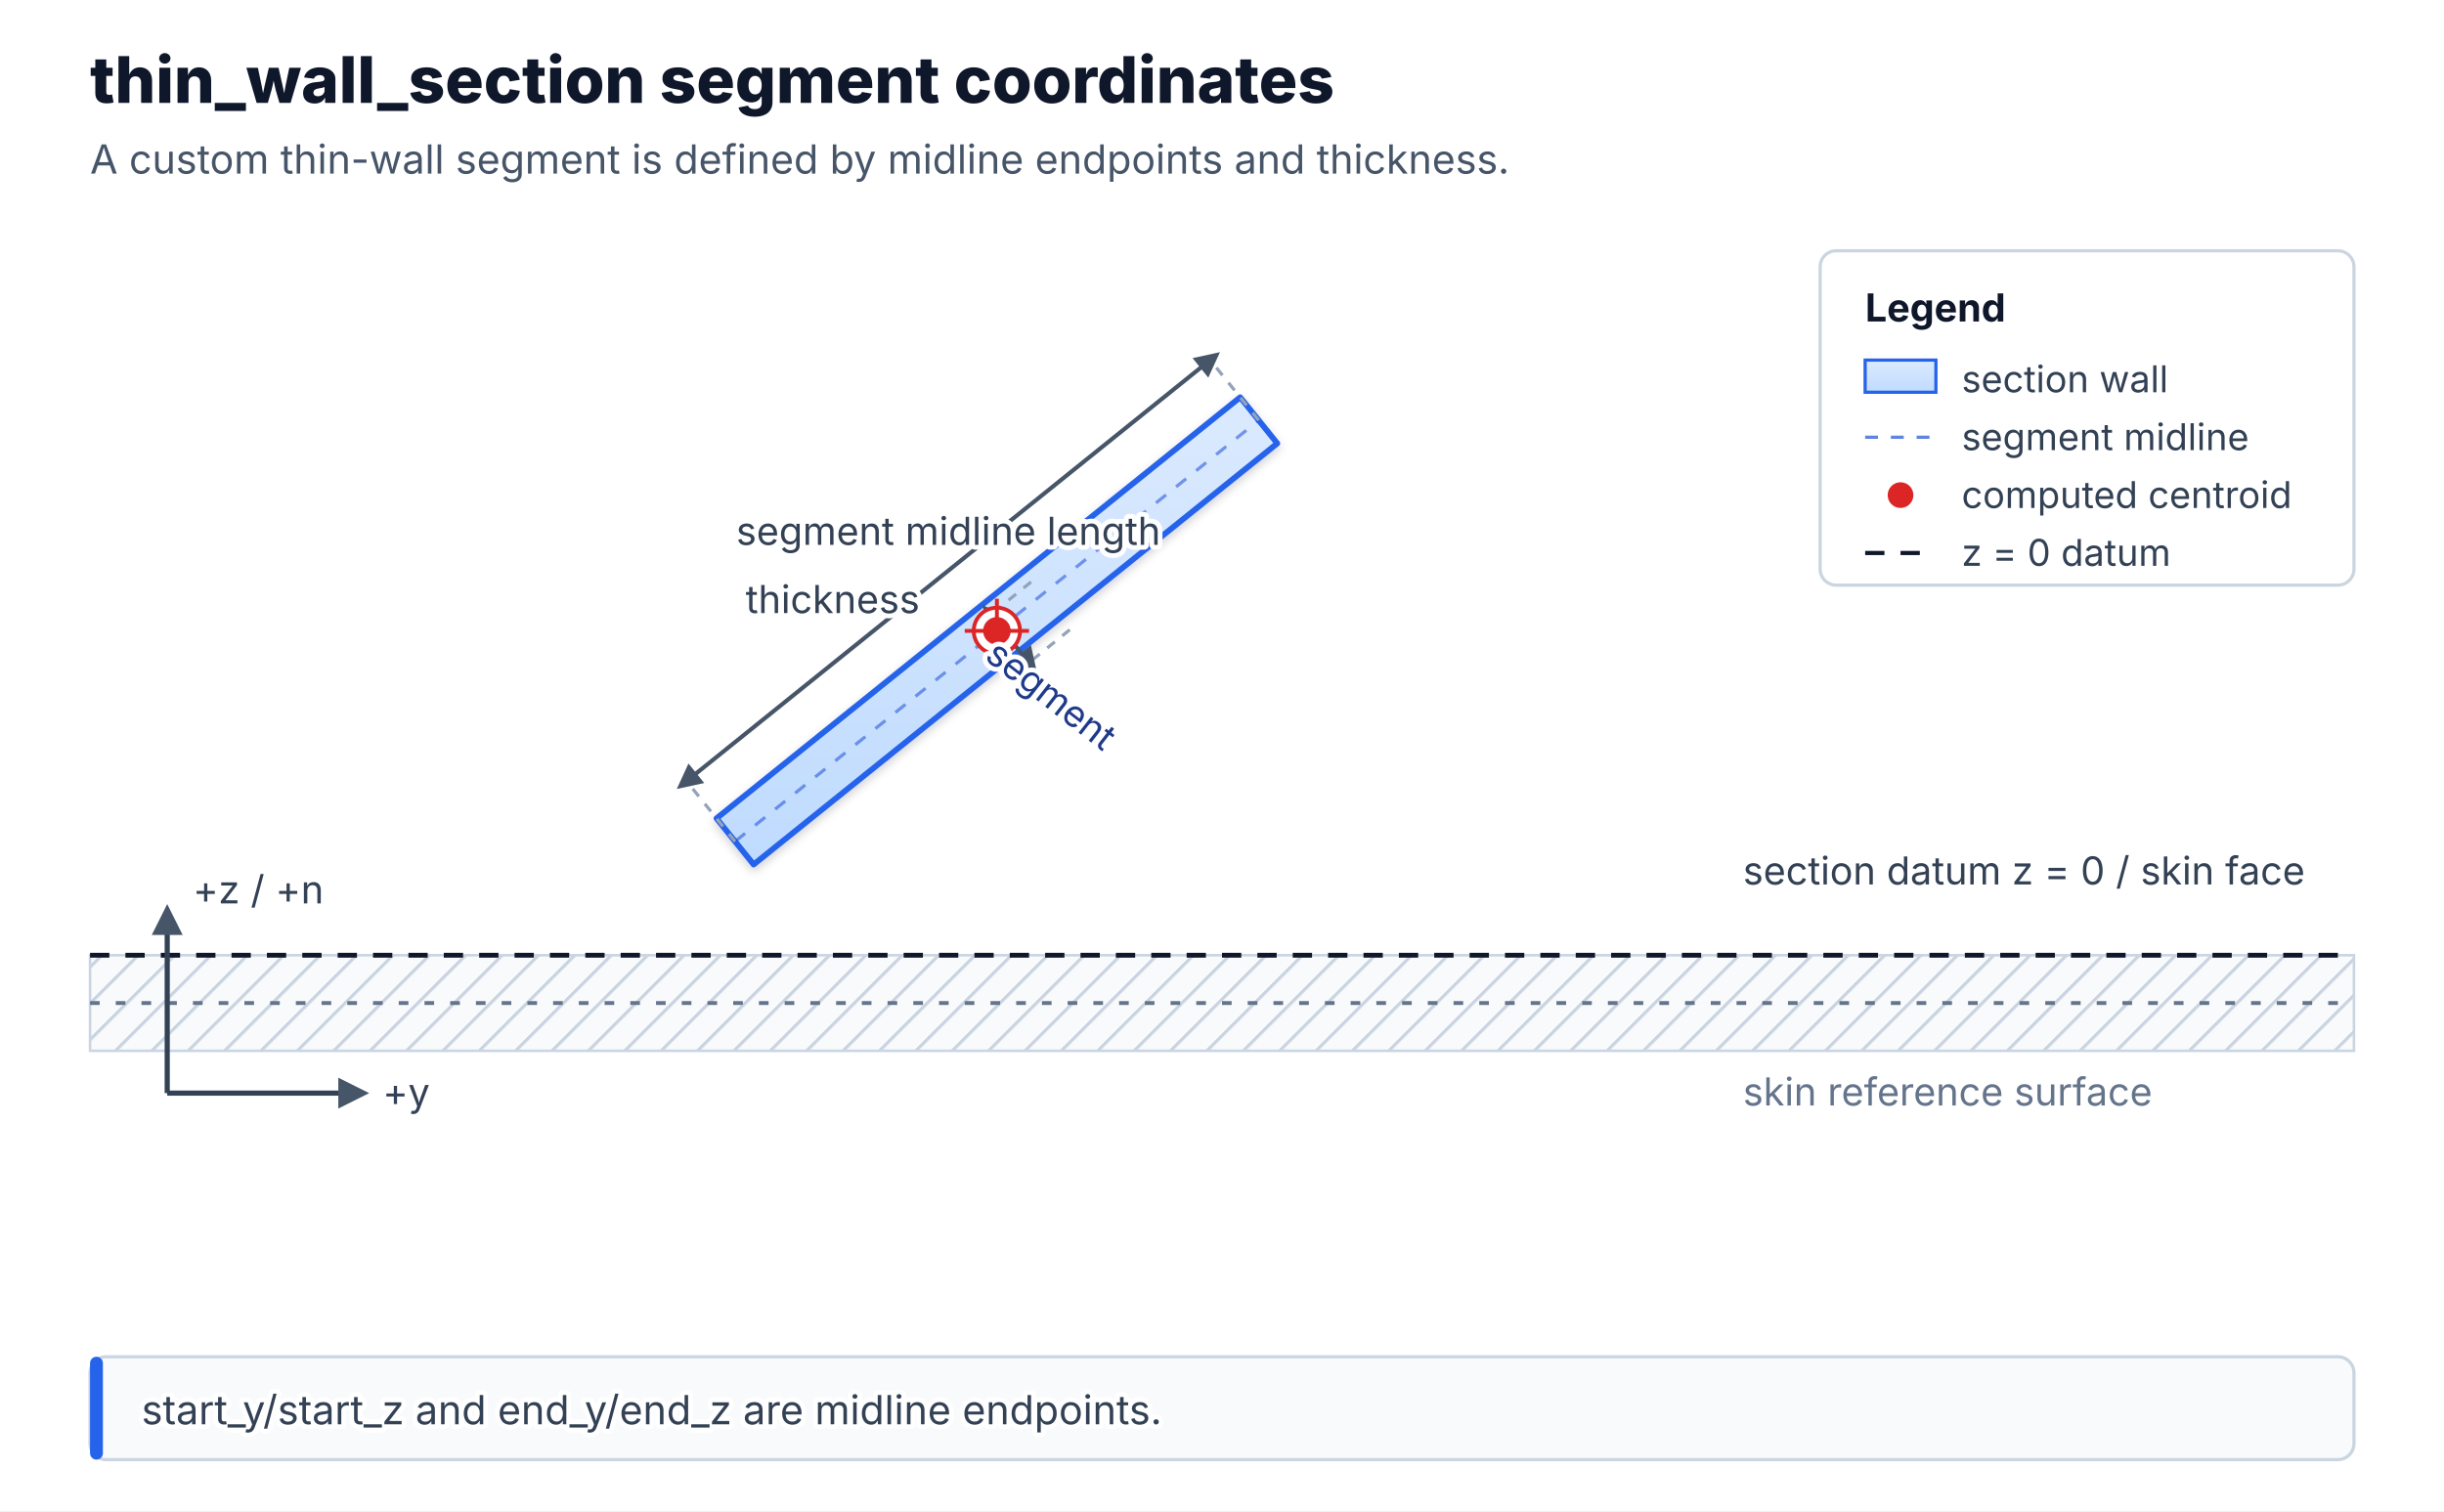
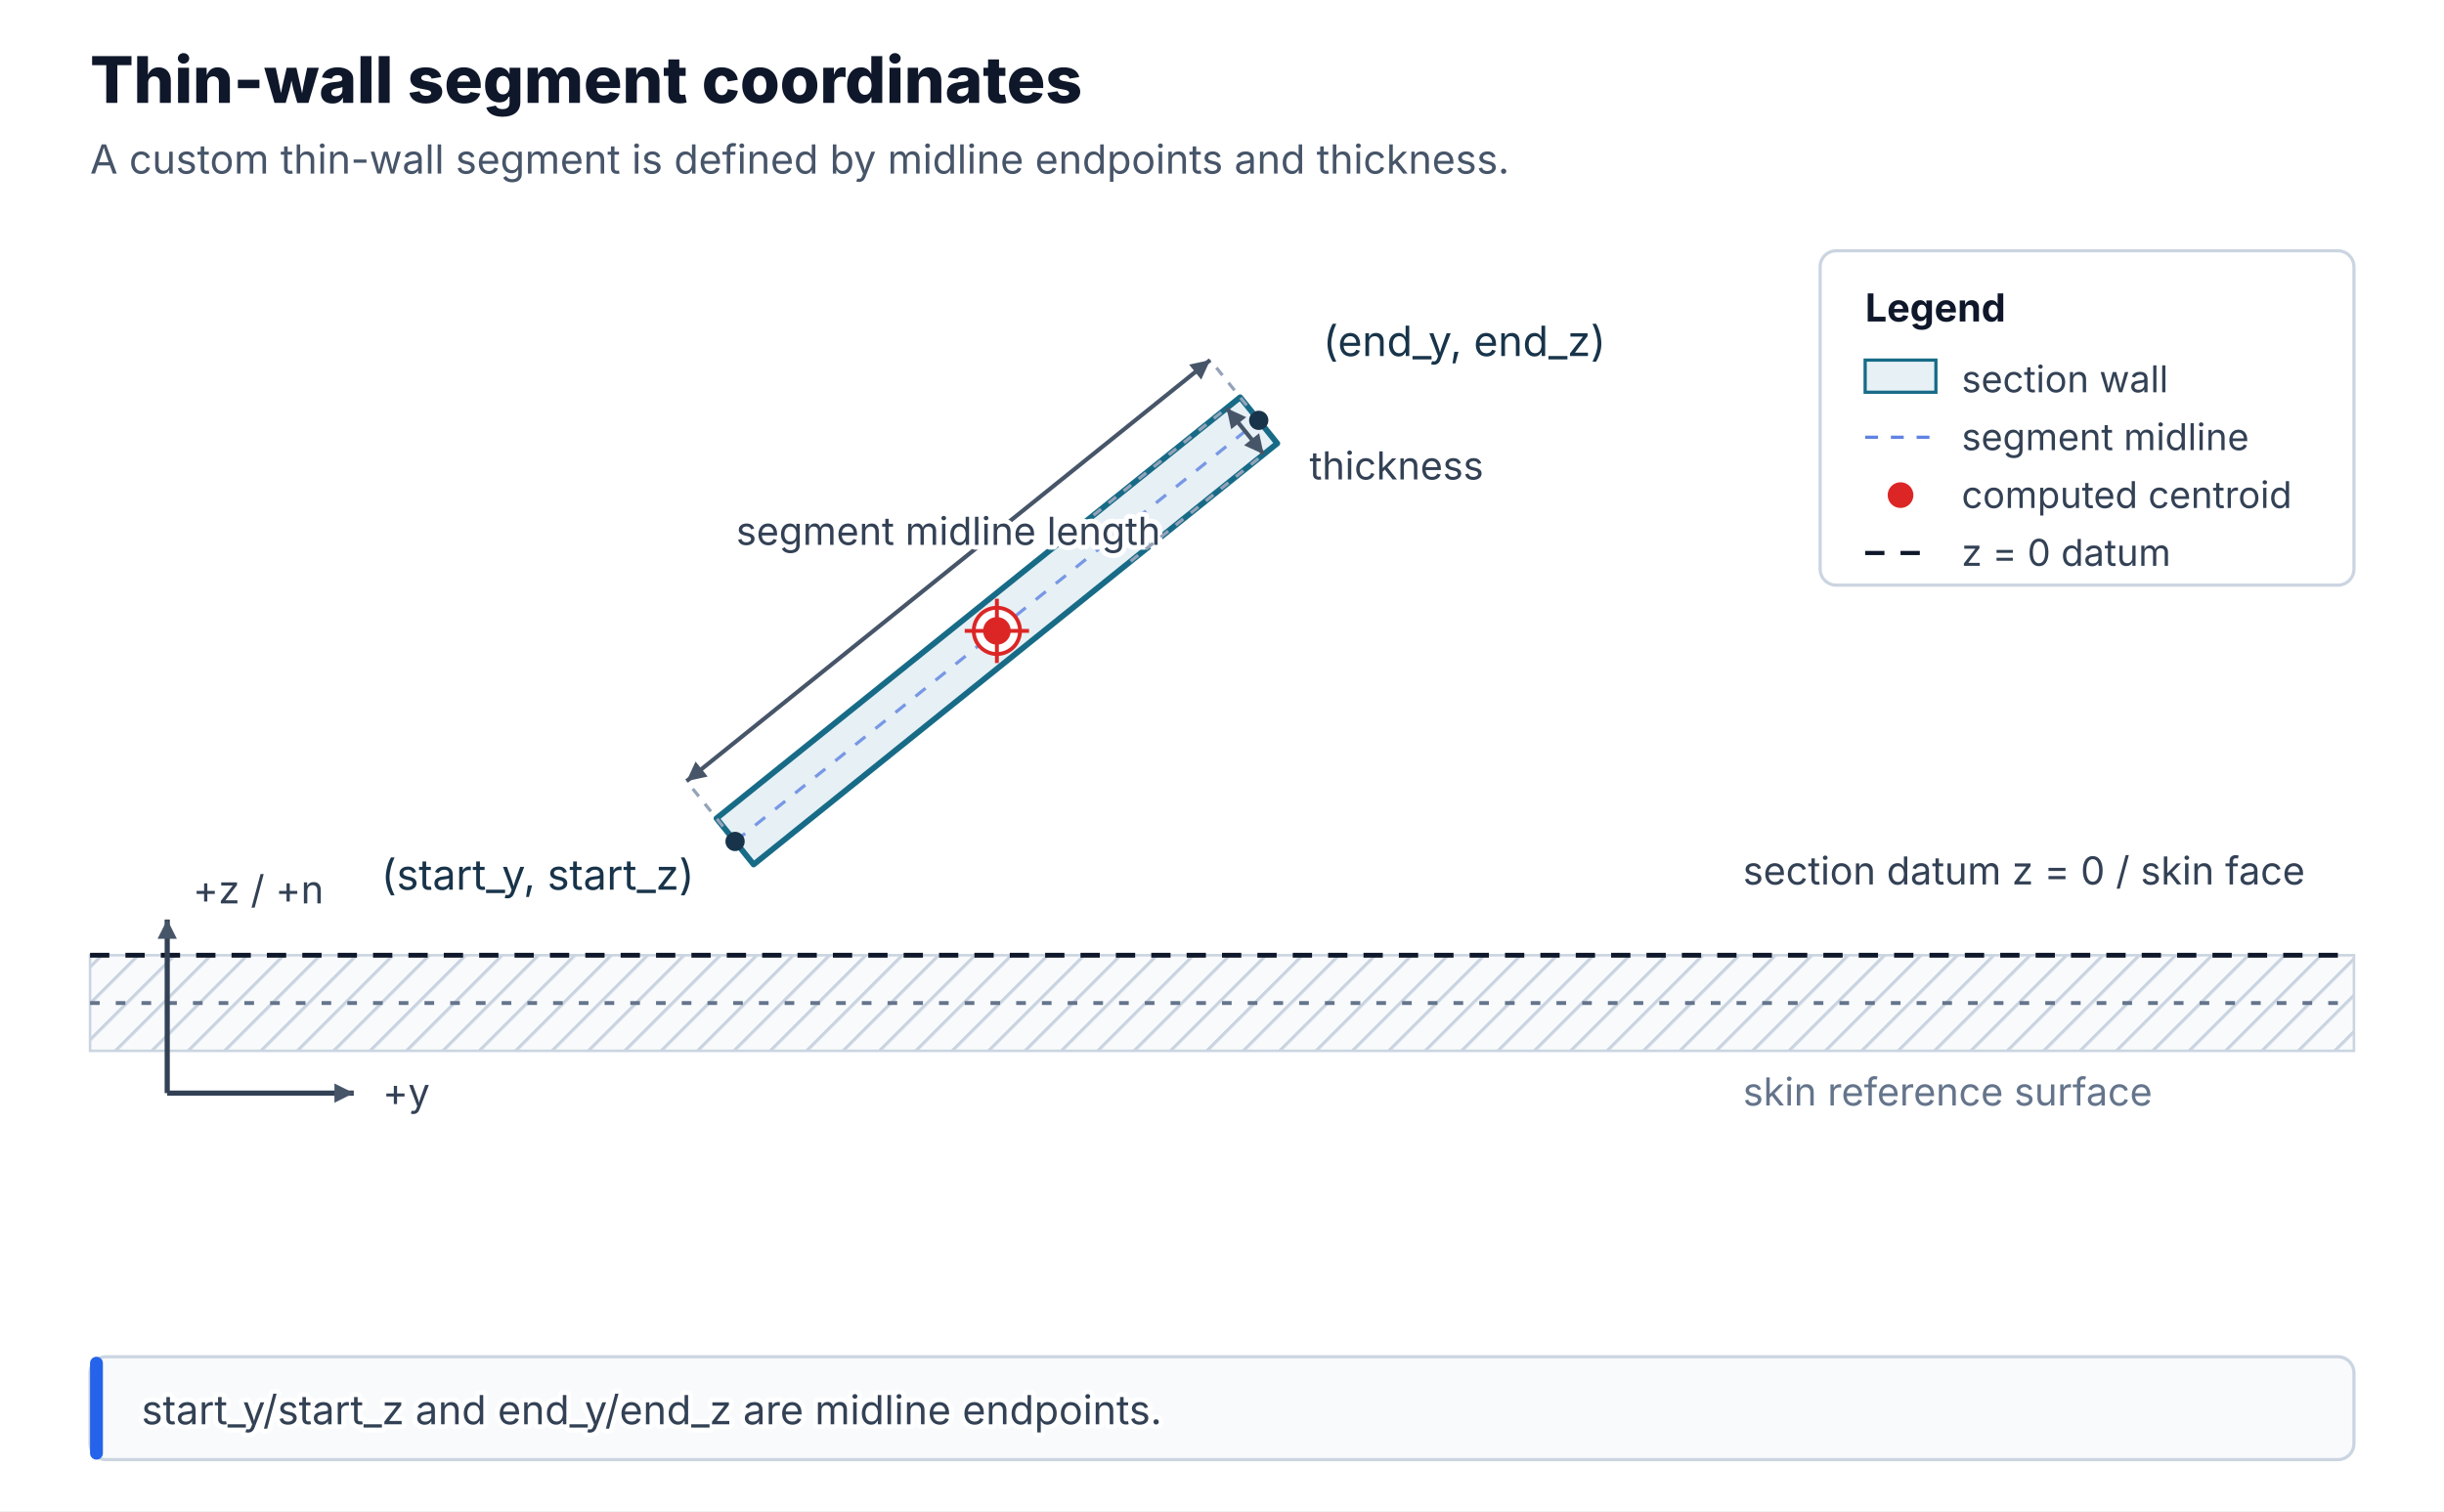
<svg xmlns="http://www.w3.org/2000/svg" viewBox="0 0 760 470" role="img" aria-labelledby="title desc">
  <defs>
-     <linearGradient id="wall-fill" x1="0" y1="0" x2="0" y2="1">
-       <stop offset="0%" stop-color="#dbeafe" />
-       <stop offset="100%" stop-color="#bfdbfe" />
-     </linearGradient>
-     <filter id="wall-shadow" x="-20%" y="-20%" width="140%" height="150%">
-       <feDropShadow dx="0" dy="1.2" stdDeviation="1.4" flood-color="#0f172a" flood-opacity="0.18" />
-     </filter>
    <pattern id="skin-hatch" width="8" height="8" patternUnits="userSpaceOnUse" patternTransform="rotate(45)">
      <rect width="8" height="8" fill="#f8fafc" />
      <line x1="0" y1="0" x2="0" y2="8" stroke="#cbd5e1" stroke-width="2" />
    </pattern>
-     <marker id="arrow" viewBox="0 0 10 10" refX="5" refY="5" markerWidth="6" markerHeight="6" orient="auto-start-reverse">
+     <marker id="arrow" viewBox="0 0 10 10" refX="10" refY="5" markerWidth="6" markerHeight="6" markerUnits="userSpaceOnUse" orient="auto-start-reverse">
      <path d="M 0 0 L 10 5 L 0 10 z" fill="#475569" />
    </marker>
  </defs>
  <rect x="0" y="0" width="760" height="470" fill="#ffffff" />
-   <text x="28" y="32" font-family="Inter, Arial, sans-serif" paint-order="stroke" stroke="#ffffff" stroke-width="3" stroke-linejoin="round" font-size="20" font-weight="760" letter-spacing="0" fill="#0f172a">thin_wall_section segment coordinates</text>
+   <text x="28" y="32" font-family="Inter, Arial, sans-serif" paint-order="stroke" stroke="#ffffff" stroke-width="3" stroke-linejoin="round" font-size="20" font-weight="760" letter-spacing="0" fill="#0f172a">Thin-wall segment coordinates</text>
  <text x="28" y="54" font-family="Inter, Arial, sans-serif" paint-order="stroke" stroke="#ffffff" stroke-width="3" stroke-linejoin="round" font-size="12.5" fill="#475569">A custom thin-wall segment is defined by midline endpoints and thickness.</text>
  <rect x="28.00" y="297.11" width="704.00" height="29.74" fill="url(#skin-hatch)" stroke="#cbd5e1" stroke-width="0.8" />
  <line x1="28.00" y1="297.11" x2="732.00" y2="297.11" stroke="#0f172a" stroke-width="1.5" stroke-dasharray="6 5" />
  <line x1="28.00" y1="311.98" x2="732.00" y2="311.98" stroke="#64748b" stroke-width="1.2" stroke-dasharray="3 5" />
  <text x="542.00" y="275.11" font-family="Inter, Arial, sans-serif" paint-order="stroke" stroke="#ffffff" stroke-width="3" stroke-linejoin="round" font-size="12" fill="#334155">section datum z = 0 / skin face</text>
  <text x="542.00" y="343.85" font-family="Inter, Arial, sans-serif" paint-order="stroke" stroke="#ffffff" stroke-width="3" stroke-linejoin="round" font-size="12" fill="#64748b">skin reference surface</text>
  <line x1="52.00" y1="340.00" x2="110.00" y2="340.00" stroke="#334155" stroke-width="1.6" marker-end="url(#arrow)" />
  <line x1="52.00" y1="340.00" x2="52.00" y2="286.00" stroke="#334155" stroke-width="1.6" marker-end="url(#arrow)" />
  <text x="119.00" y="344.00" font-family="Inter, Arial, sans-serif" paint-order="stroke" stroke="#ffffff" stroke-width="3" stroke-linejoin="round" font-size="12" fill="#334155">+y</text>
  <text x="60.00" y="281.00" font-family="Inter, Arial, sans-serif" paint-order="stroke" stroke="#ffffff" stroke-width="3" stroke-linejoin="round" font-size="12" fill="#334155">+z / +n</text>
-   <polygon points="222.81,254.54 385.65,123.57 397.19,137.91 234.35,268.89" fill="url(#wall-fill)" stroke="#2563eb" stroke-width="1.8" stroke-linejoin="round" filter="url(#wall-shadow)" />
+   <polygon points="222.81,254.54 385.65,123.57 397.19,137.91 234.35,268.89" fill="#e6f0f5" stroke="#176b87" stroke-width="1.8" stroke-linejoin="round" />
  <line x1="228.58" y1="261.72" x2="391.42" y2="130.74" stroke="#1d4ed8" stroke-width="1" stroke-dasharray="4 4" opacity="0.55" />
  <line x1="228.58" y1="261.72" x2="213.50" y2="242.96" stroke="#94a3b8" stroke-width="1" stroke-dasharray="3 3" />
  <line x1="391.42" y1="130.74" x2="376.33" y2="111.98" stroke="#94a3b8" stroke-width="1" stroke-dasharray="3 3" />
  <line x1="213.50" y1="242.96" x2="376.33" y2="111.98" stroke="#475569" stroke-width="1.3" marker-start="url(#arrow)" marker-end="url(#arrow)" />
  <text x="294.91" y="169.47" font-family="Inter, Arial, sans-serif" paint-order="stroke" stroke="#ffffff" stroke-width="3" stroke-linejoin="round" font-size="12" text-anchor="middle" fill="#334155">segment midline length</text>
-   <line x1="320.62" y1="181.01" x2="307.96" y2="191.25" stroke="#94a3b8" stroke-width="1" stroke-dasharray="3 3" />
-   <line x1="332.66" y1="195.87" x2="320.00" y2="206.12" stroke="#94a3b8" stroke-width="1" stroke-dasharray="3 3" />
-   <line x1="307.96" y1="191.25" x2="320.00" y2="206.12" stroke="#475569" stroke-width="1.3" marker-start="url(#arrow)" marker-end="url(#arrow)" />
-   <text x="285.98" y="190.69" font-family="Inter, Arial, sans-serif" paint-order="stroke" stroke="#ffffff" stroke-width="3" stroke-linejoin="round" font-size="12" text-anchor="end" fill="#334155">thickness</text>
+   <line x1="340.06" y1="160.24" x2="381.43" y2="126.96" stroke="#94a3b8" stroke-width="1" stroke-dasharray="3 3" />
+   <line x1="351.59" y1="174.58" x2="392.97" y2="141.30" stroke="#94a3b8" stroke-width="1" stroke-dasharray="3 3" />
+   <line x1="381.43" y1="126.96" x2="392.97" y2="141.30" stroke="#475569" stroke-width="1.3" marker-start="url(#arrow)" marker-end="url(#arrow)" />
+   <text x="407.20" y="149.13" font-family="Inter, Arial, sans-serif" paint-order="stroke" stroke="#ffffff" stroke-width="3" stroke-linejoin="round" font-size="12" text-anchor="start" fill="#334155">thickness</text>
  <circle cx="310.00" cy="196.23" r="7.2" fill="#ffffff" stroke="#dc2626" stroke-width="1.2" />
  <circle cx="310.00" cy="196.23" r="4.3" fill="#dc2626" />
  <line x1="300.00" y1="196.23" x2="320.00" y2="196.23" stroke="#dc2626" stroke-width="1.2" />
  <line x1="310.00" y1="186.23" x2="310.00" y2="206.23" stroke="#dc2626" stroke-width="1.2" />
-   <text x="326.99" y="216.05" transform="rotate(38.0 326.99 216.05)" font-family="Inter, Arial, sans-serif" paint-order="stroke" stroke="#ffffff" stroke-width="3" stroke-linejoin="round" font-size="11.5" text-anchor="middle" dominant-baseline="middle" fill="#1e3a8a">segment</text>
+   <circle cx="228.58" cy="261.72" r="3" fill="#18344a" />
+   <text x="118.58" y="276.72" font-family="Inter, Arial, sans-serif" paint-order="stroke" stroke="#ffffff" stroke-width="3" stroke-linejoin="round" font-size="13" fill="#18344a">(start_y, start_z)</text>
+   <circle cx="391.42" cy="130.74" r="3" fill="#18344a" />
+   <text x="411.42" y="110.74" font-family="Inter, Arial, sans-serif" paint-order="stroke" stroke="#ffffff" stroke-width="3" stroke-linejoin="round" font-size="13" fill="#18344a">(end_y, end_z)</text>
  <rect x="566.00" y="78.00" width="166" height="104" rx="5" fill="#ffffff" stroke="#cbd5e1" />
  <text x="580.00" y="100.00" font-family="Inter, Arial, sans-serif" paint-order="stroke" stroke="#ffffff" stroke-width="3" stroke-linejoin="round" font-size="12" font-weight="700" fill="#0f172a">Legend</text>
-   <rect x="580.00" y="112.00" width="22" height="10" fill="url(#wall-fill)" stroke="#2563eb" stroke-width="1" />
+   <rect x="580.00" y="112.00" width="22" height="10" fill="#e6f0f5" stroke="#176b87" stroke-width="1" />
  <text x="610.00" y="122.00" font-family="Inter, Arial, sans-serif" paint-order="stroke" stroke="#ffffff" stroke-width="3" stroke-linejoin="round" font-size="11.5" fill="#334155">section wall</text>
  <line x1="580.00" y1="136.00" x2="602.00" y2="136.00" stroke="#1d4ed8" stroke-width="1" stroke-dasharray="4 4" opacity="0.7" />
  <text x="610.00" y="140.00" font-family="Inter, Arial, sans-serif" paint-order="stroke" stroke="#ffffff" stroke-width="3" stroke-linejoin="round" font-size="11.5" fill="#334155">segment midline</text>
  <circle cx="591.00" cy="154.00" r="4" fill="#dc2626" />
  <text x="610.00" y="158.00" font-family="Inter, Arial, sans-serif" paint-order="stroke" stroke="#ffffff" stroke-width="3" stroke-linejoin="round" font-size="11.5" fill="#334155">computed centroid</text>
  <line x1="580.00" y1="172.00" x2="602.00" y2="172.00" stroke="#0f172a" stroke-width="1.3" stroke-dasharray="6 5" />
  <text x="610.00" y="176.00" font-family="Inter, Arial, sans-serif" paint-order="stroke" stroke="#ffffff" stroke-width="3" stroke-linejoin="round" font-size="11.5" fill="#334155">z = 0 datum</text>
  <rect x="28" y="422.00" width="704" height="32" rx="5" fill="#f8fafc" stroke="#cbd5e1" />
  <rect x="28" y="422.00" width="4" height="32" rx="2" fill="#2563eb" />
  <text x="44" y="443.00" font-family="Inter, Arial, sans-serif" paint-order="stroke" stroke="#ffffff" stroke-width="3" stroke-linejoin="round" font-size="12.5" fill="#334155">start_y/start_z and end_y/end_z are midline endpoints.</text>
</svg>
